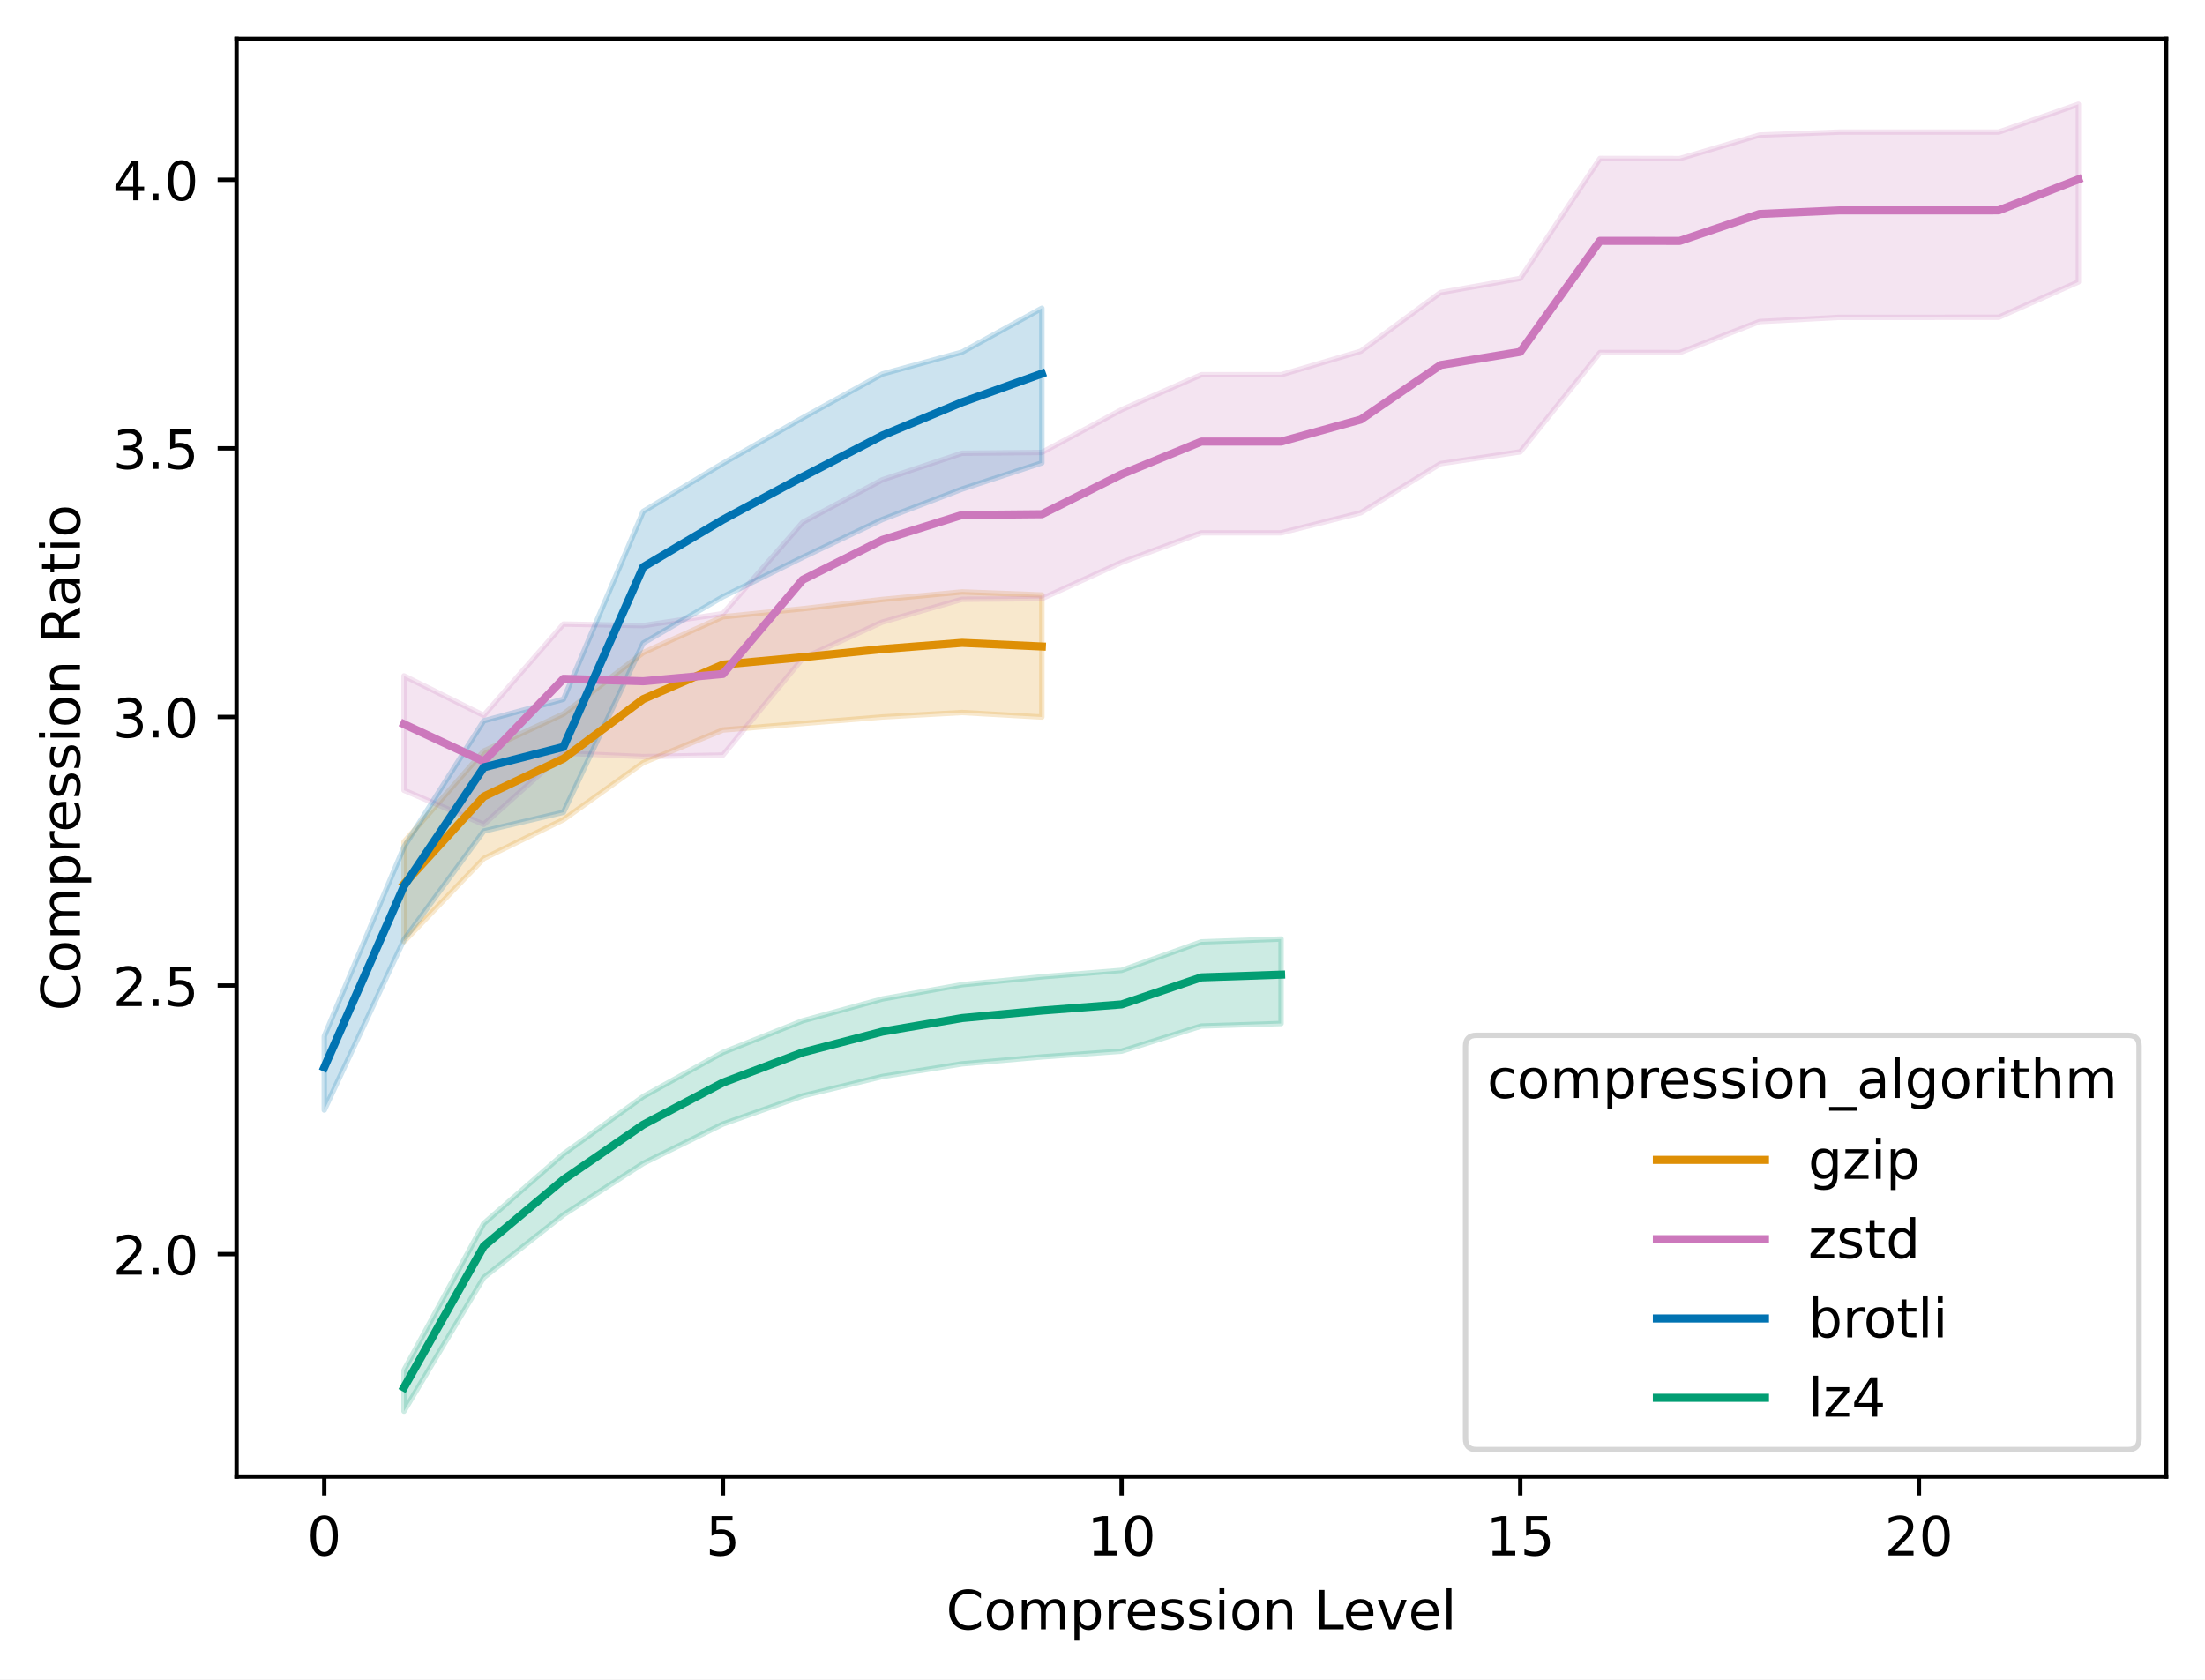
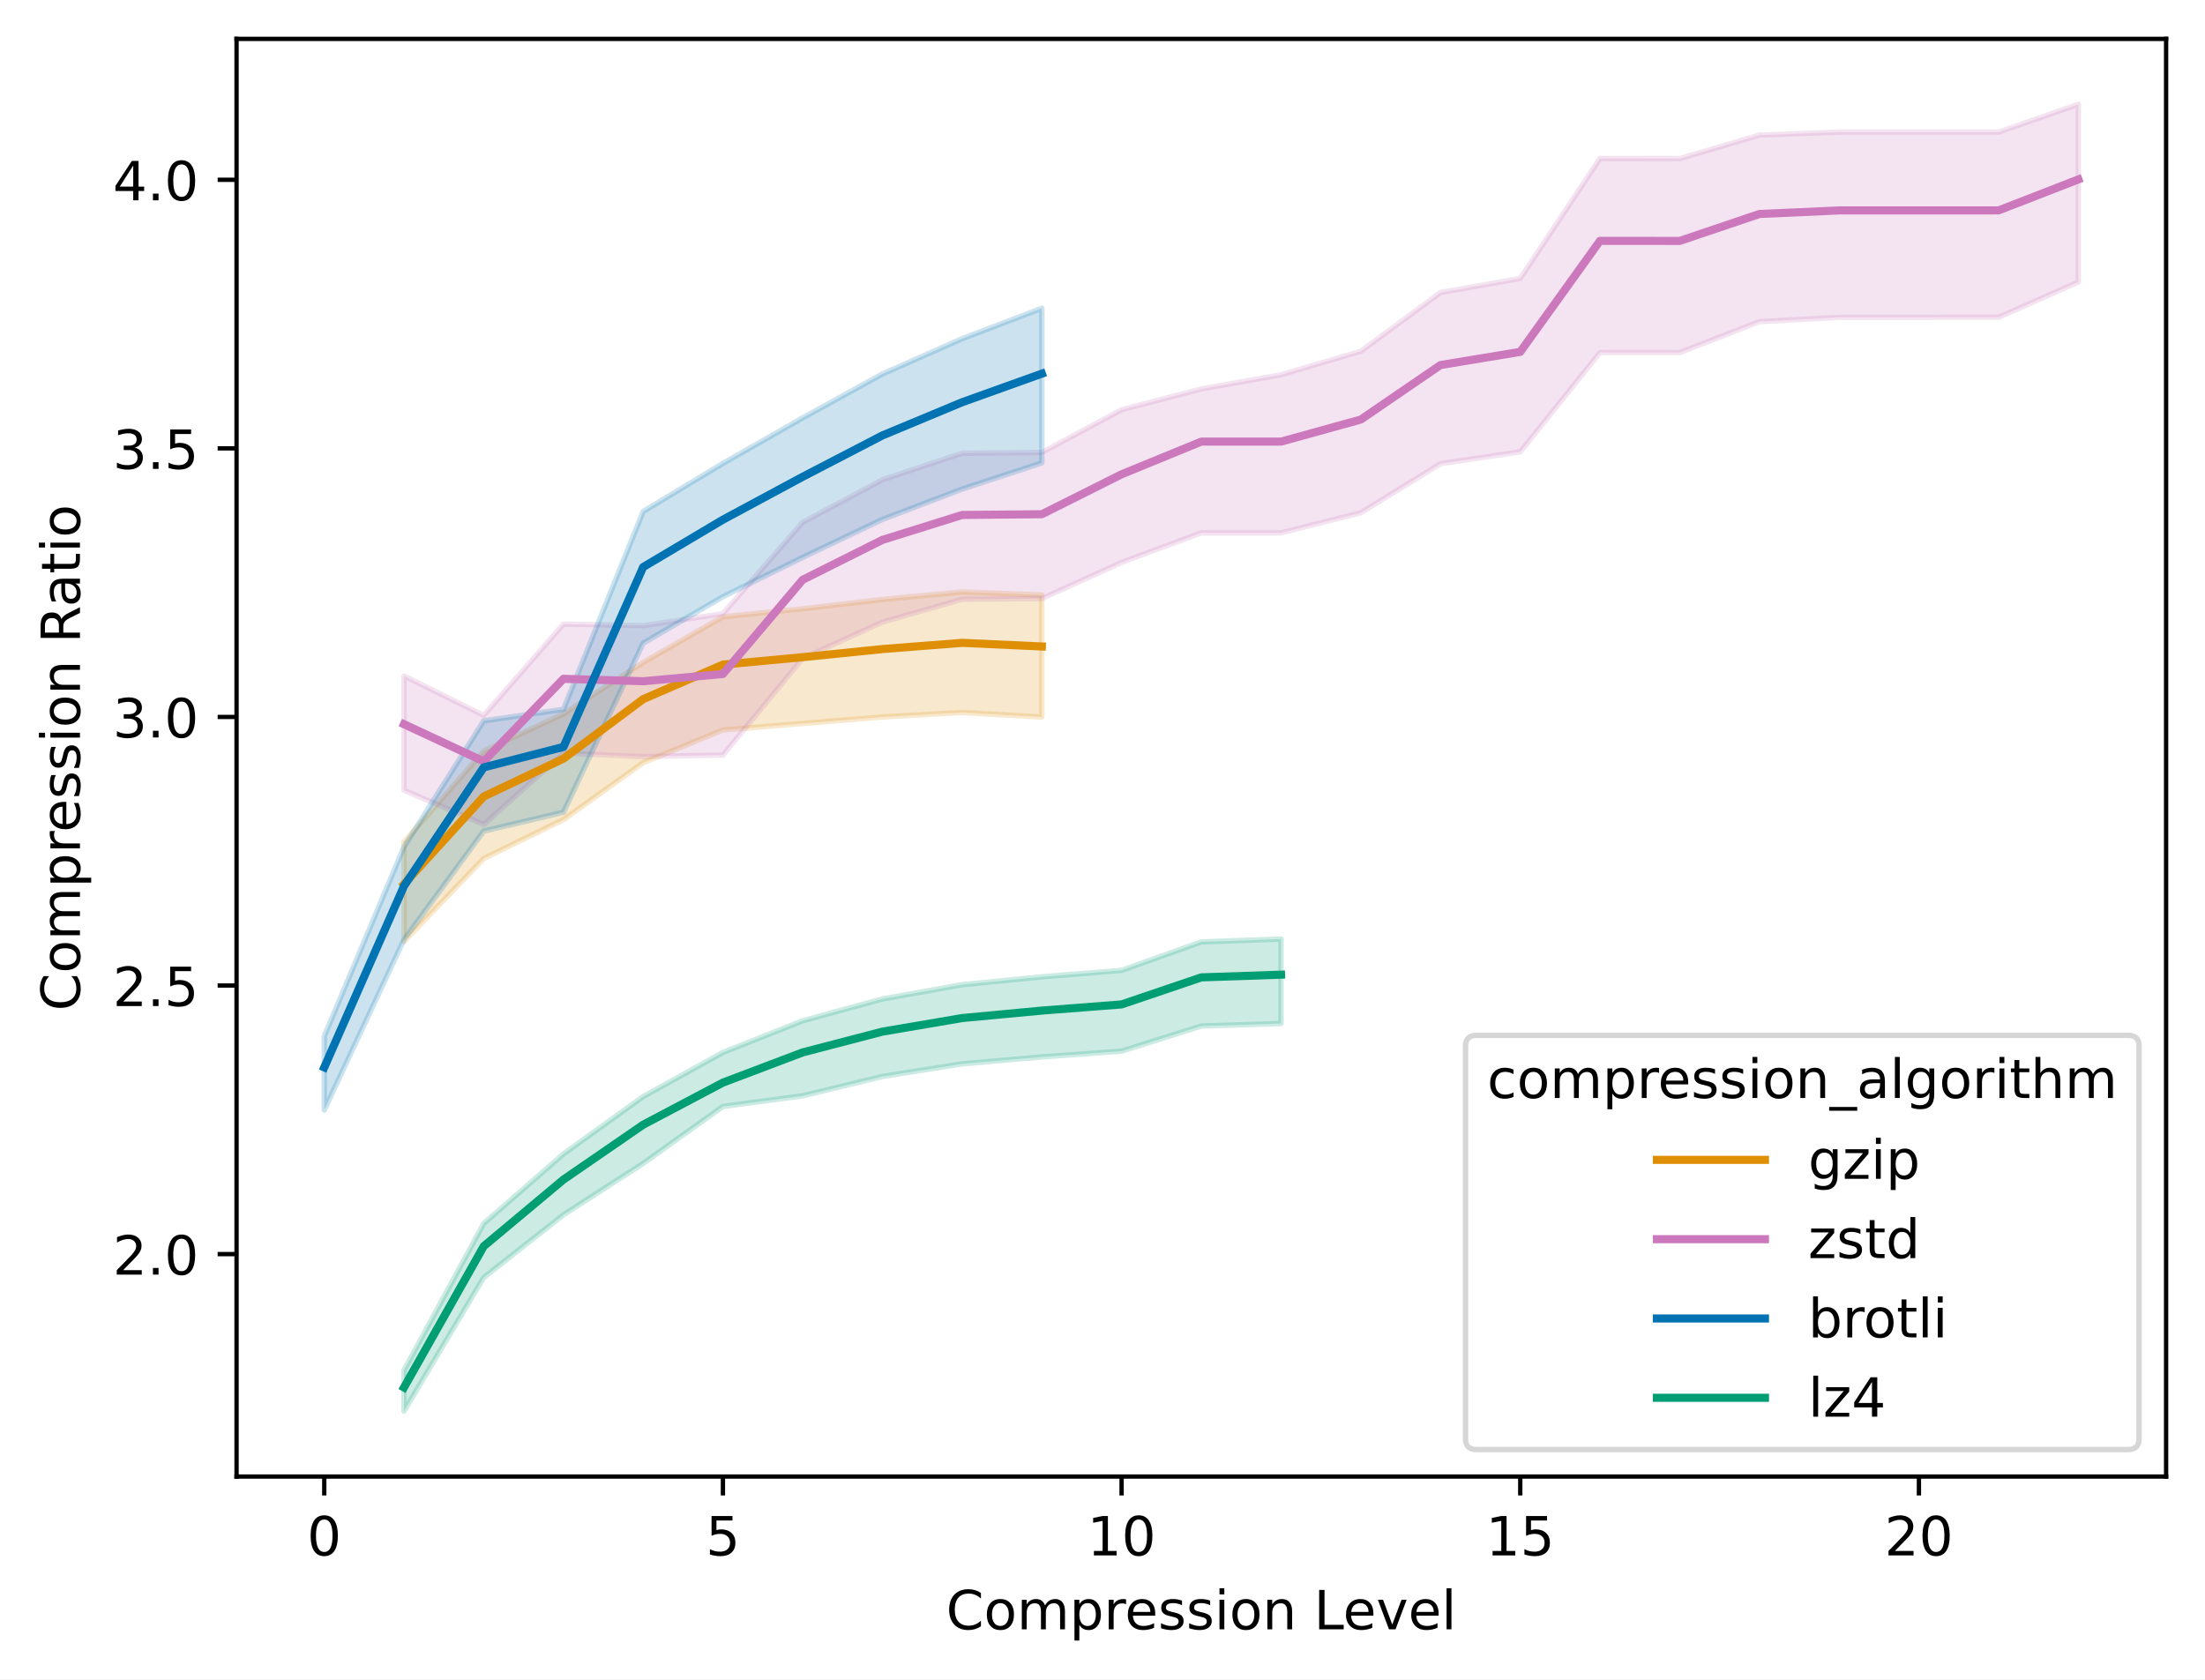
<svg xmlns="http://www.w3.org/2000/svg" xmlns:xlink="http://www.w3.org/1999/xlink" width="408.101pt" height="310.868pt" viewBox="0 0 408.101 310.868" version="1.1">
  <defs>
    <style type="text/css">*{stroke-linejoin: round; stroke-linecap: butt}</style>
  </defs>
  <g id="figure_1">
    <g id="patch_1">
      <path d="M 0 310.868 L 408.101 310.868 L 408.101 0 L 0 0 z " style="fill: #ffffff" />
    </g>
    <g id="axes_1">
      <g id="patch_2">
        <path d="M 43.781 273.312 L 400.901 273.312 L 400.901 7.2 L 43.781 7.2 z " style="fill: #ffffff" />
      </g>
      <g id="FillBetweenPolyCollection_1">
        <defs>
-           <path id="m19365a02e8" d="M 74.771 -155.018 L 74.771 -136.592 L 89.528 -151.954 L 104.285 -159.15 L 119.042 -169.694 L 133.799 -175.744 L 148.556 -176.951 L 163.313 -178.158 L 178.07 -178.978 L 192.827 -178.146 L 192.827 -200.737 L 192.827 -200.737 L 178.07 -201.303 L 163.313 -199.907 L 148.556 -198.188 L 133.799 -196.702 L 119.042 -190.066 L 104.285 -178.709 L 89.528 -171.844 L 74.771 -155.018 z " style="stroke: #de8f05; stroke-opacity: 0.2" />
+           <path id="m77400cba24" d="M 74.771 -155.018 L 74.771 -136.592 L 89.528 -151.954 L 104.285 -159.15 L 119.042 -169.694 L 133.799 -175.744 L 148.556 -176.951 L 163.313 -178.158 L 178.07 -178.978 L 192.827 -178.146 L 192.827 -200.737 L 192.827 -200.737 L 178.07 -201.303 L 163.313 -199.907 L 148.556 -198.188 L 133.799 -196.702 L 119.042 -188.249 L 104.285 -178.709 L 89.528 -171.844 L 74.771 -155.018 z " style="stroke: #de8f05; stroke-opacity: 0.2" />
        </defs>
-         <g clip-path="url(#p8cda8c425f)">
-           <use xlink:href="#m19365a02e8" x="0" y="310.868" style="fill: #de8f05; fill-opacity: 0.2; stroke: #de8f05; stroke-opacity: 0.2" />
+         <g clip-path="url(#pdaa9e78b10)">
+           <use xlink:href="#m77400cba24" x="0" y="310.868" style="fill: #de8f05; fill-opacity: 0.2; stroke: #de8f05; stroke-opacity: 0.2" />
        </g>
      </g>
      <g id="FillBetweenPolyCollection_2">
        <defs>
-           <path id="maa3a9c6d04" d="M 74.771 -185.759 L 74.771 -164.589 L 89.528 -158.272 L 104.285 -171.468 L 119.042 -170.82 L 133.799 -171.103 L 148.556 -188.999 L 163.313 -195.72 L 178.07 -199.939 L 192.827 -200.066 L 207.584 -206.767 L 222.341 -212.239 L 237.098 -212.241 L 251.855 -215.951 L 266.612 -225.045 L 281.369 -227.23 L 296.126 -245.611 L 310.883 -245.598 L 325.64 -251.342 L 340.397 -252.126 L 355.154 -252.126 L 369.911 -252.137 L 384.669 -258.678 L 384.669 -291.572 L 384.669 -291.572 L 369.911 -286.416 L 355.154 -286.414 L 340.397 -286.414 L 325.64 -285.865 L 310.883 -281.511 L 296.126 -281.535 L 281.369 -259.334 L 266.612 -256.713 L 251.855 -245.85 L 237.098 -241.5 L 222.341 -241.499 L 207.584 -235.024 L 192.827 -227.117 L 178.07 -226.971 L 163.313 -222.061 L 148.556 -214.186 L 133.799 -197.286 L 119.042 -195.067 L 104.285 -195.349 L 89.528 -178.446 L 74.771 -185.759 z " style="stroke: #cc78bc; stroke-opacity: 0.2" />
+           <path id="mcf8e2352ae" d="M 74.771 -185.759 L 74.771 -164.589 L 89.528 -158.272 L 104.285 -171.468 L 119.042 -170.82 L 133.799 -171.103 L 148.556 -188.999 L 163.313 -195.72 L 178.07 -199.939 L 192.827 -200.066 L 207.584 -206.767 L 222.341 -212.239 L 237.098 -212.241 L 251.855 -215.951 L 266.612 -225.045 L 281.369 -227.23 L 296.126 -245.611 L 310.883 -245.598 L 325.64 -251.342 L 340.397 -252.126 L 355.154 -252.126 L 369.911 -252.137 L 384.669 -258.678 L 384.669 -291.572 L 384.669 -291.572 L 369.911 -286.416 L 355.154 -286.414 L 340.397 -286.414 L 325.64 -285.865 L 310.883 -281.511 L 296.126 -281.535 L 281.369 -259.334 L 266.612 -256.713 L 251.855 -245.85 L 237.098 -241.5 L 222.341 -238.878 L 207.584 -235.024 L 192.827 -227.117 L 178.07 -226.971 L 163.313 -222.061 L 148.556 -214.186 L 133.799 -197.286 L 119.042 -195.067 L 104.285 -195.349 L 89.528 -178.446 L 74.771 -185.759 z " style="stroke: #cc78bc; stroke-opacity: 0.2" />
        </defs>
-         <g clip-path="url(#p8cda8c425f)">
-           <use xlink:href="#maa3a9c6d04" x="0" y="310.868" style="fill: #cc78bc; fill-opacity: 0.2; stroke: #cc78bc; stroke-opacity: 0.2" />
+         <g clip-path="url(#pdaa9e78b10)">
+           <use xlink:href="#mcf8e2352ae" x="0" y="310.868" style="fill: #cc78bc; fill-opacity: 0.2; stroke: #cc78bc; stroke-opacity: 0.2" />
        </g>
      </g>
      <g id="FillBetweenPolyCollection_3">
        <defs>
-           <path id="me18e059156" d="M 60.014 -119.049 L 60.014 -105.394 L 74.771 -136.935 L 89.528 -157.034 L 104.285 -160.518 L 119.042 -191.827 L 133.799 -200.411 L 148.556 -207.695 L 163.313 -214.712 L 178.07 -220.34 L 192.827 -225.186 L 192.827 -253.806 L 192.827 -253.806 L 178.07 -245.691 L 163.313 -241.643 L 148.556 -233.517 L 133.799 -225.095 L 119.042 -216.198 L 104.285 -181.44 L 89.528 -177.442 L 74.771 -154.103 L 60.014 -119.049 z " style="stroke: #0173b2; stroke-opacity: 0.2" />
+           <path id="m9b99373c0d" d="M 60.014 -119.049 L 60.014 -105.394 L 74.771 -136.935 L 89.528 -157.034 L 104.285 -160.518 L 119.042 -191.827 L 133.799 -200.411 L 148.556 -207.695 L 163.313 -214.712 L 178.07 -220.34 L 192.827 -225.186 L 192.827 -253.806 L 192.827 -253.806 L 178.07 -248.177 L 163.313 -241.643 L 148.556 -233.517 L 133.799 -225.095 L 119.042 -216.198 L 104.285 -179.582 L 89.528 -177.442 L 74.771 -154.103 L 60.014 -119.049 z " style="stroke: #0173b2; stroke-opacity: 0.2" />
        </defs>
-         <g clip-path="url(#p8cda8c425f)">
-           <use xlink:href="#me18e059156" x="0" y="310.868" style="fill: #0173b2; fill-opacity: 0.2; stroke: #0173b2; stroke-opacity: 0.2" />
+         <g clip-path="url(#pdaa9e78b10)">
+           <use xlink:href="#m9b99373c0d" x="0" y="310.868" style="fill: #0173b2; fill-opacity: 0.2; stroke: #0173b2; stroke-opacity: 0.2" />
        </g>
      </g>
      <g id="FillBetweenPolyCollection_4">
        <defs>
-           <path id="m9681a06514" d="M 74.771 -57.226 L 74.771 -49.652 L 89.528 -74.391 L 104.285 -85.999 L 119.042 -95.521 L 133.799 -102.807 L 148.556 -108.024 L 163.313 -111.607 L 178.07 -113.947 L 192.827 -115.23 L 207.584 -116.295 L 222.341 -120.947 L 237.098 -121.412 L 237.098 -137.048 L 237.098 -137.048 L 222.341 -136.52 L 207.584 -131.252 L 192.827 -130.055 L 178.07 -128.599 L 163.313 -125.957 L 148.556 -121.919 L 133.799 -116.055 L 119.042 -107.892 L 104.285 -97.271 L 89.528 -84.396 L 74.771 -57.226 z " style="stroke: #029e73; stroke-opacity: 0.2" />
+           <path id="mab5e830263" d="M 74.771 -57.226 L 74.771 -49.652 L 89.528 -74.391 L 104.285 -85.999 L 119.042 -95.521 L 133.799 -106.057 L 148.556 -108.024 L 163.313 -111.607 L 178.07 -113.947 L 192.827 -115.23 L 207.584 -116.295 L 222.341 -120.947 L 237.098 -121.412 L 237.098 -137.048 L 237.098 -137.048 L 222.341 -136.52 L 207.584 -131.252 L 192.827 -130.055 L 178.07 -128.599 L 163.313 -125.957 L 148.556 -121.919 L 133.799 -116.055 L 119.042 -107.892 L 104.285 -97.271 L 89.528 -84.396 L 74.771 -57.226 z " style="stroke: #029e73; stroke-opacity: 0.2" />
        </defs>
-         <g clip-path="url(#p8cda8c425f)">
-           <use xlink:href="#m9681a06514" x="0" y="310.868" style="fill: #029e73; fill-opacity: 0.2; stroke: #029e73; stroke-opacity: 0.2" />
+         <g clip-path="url(#pdaa9e78b10)">
+           <use xlink:href="#mab5e830263" x="0" y="310.868" style="fill: #029e73; fill-opacity: 0.2; stroke: #029e73; stroke-opacity: 0.2" />
        </g>
      </g>
      <g id="matplotlib.axis_1">
        <g id="xtick_1">
          <g id="line2d_1">
            <defs>
-               <path id="me02ebfde0a" d="M 0 0 L 0 3.5 " style="stroke: #000000; stroke-width: 0.8" />
-             </defs>
-             <g>
-               <use xlink:href="#me02ebfde0a" x="60.014" y="273.312" style="stroke: #000000; stroke-width: 0.8" />
+               <path id="m2fe7452d01" d="M 0 0 L 0 3.5 " style="stroke: #000000; stroke-width: 0.8" />
+             </defs>
+             <g>
+               <use xlink:href="#m2fe7452d01" x="60.014" y="273.312" style="stroke: #000000; stroke-width: 0.8" />
            </g>
          </g>
          <g id="text_1">
            <g transform="translate(56.83273 287.9104) scale(0.1 -0.1)">
              <defs>
                <path id="DejaVuSans-30" d="M 2034 4250 Q 1547 4250 1301 3770 Q 1056 3291 1056 2328 Q 1056 1369 1301 889 Q 1547 409 2034 409 Q 2525 409 2770 889 Q 3016 1369 3016 2328 Q 3016 3291 2770 3770 Q 2525 4250 2034 4250 z M 2034 4750 Q 2819 4750 3233 4129 Q 3647 3509 3647 2328 Q 3647 1150 3233 529 Q 2819 -91 2034 -91 Q 1250 -91 836 529 Q 422 1150 422 2328 Q 422 3509 836 4129 Q 1250 4750 2034 4750 z " transform="scale(0.015625)" />
              </defs>
              <use xlink:href="#DejaVuSans-30" />
            </g>
          </g>
        </g>
        <g id="xtick_2">
          <g id="line2d_2">
            <g>
-               <use xlink:href="#me02ebfde0a" x="133.799" y="273.312" style="stroke: #000000; stroke-width: 0.8" />
+               <use xlink:href="#m2fe7452d01" x="133.799" y="273.312" style="stroke: #000000; stroke-width: 0.8" />
            </g>
          </g>
          <g id="text_2">
            <g transform="translate(130.6179 287.9104) scale(0.1 -0.1)">
              <defs>
                <path id="DejaVuSans-35" d="M 691 4666 L 3169 4666 L 3169 4134 L 1269 4134 L 1269 2991 Q 1406 3038 1543 3061 Q 1681 3084 1819 3084 Q 2600 3084 3056 2656 Q 3513 2228 3513 1497 Q 3513 744 3044 326 Q 2575 -91 1722 -91 Q 1428 -91 1123 -41 Q 819 9 494 109 L 494 744 Q 775 591 1075 516 Q 1375 441 1709 441 Q 2250 441 2565 725 Q 2881 1009 2881 1497 Q 2881 1984 2565 2268 Q 2250 2553 1709 2553 Q 1456 2553 1204 2497 Q 953 2441 691 2322 L 691 4666 z " transform="scale(0.015625)" />
              </defs>
              <use xlink:href="#DejaVuSans-35" />
            </g>
          </g>
        </g>
        <g id="xtick_3">
          <g id="line2d_3">
            <g>
-               <use xlink:href="#me02ebfde0a" x="207.584" y="273.312" style="stroke: #000000; stroke-width: 0.8" />
+               <use xlink:href="#m2fe7452d01" x="207.584" y="273.312" style="stroke: #000000; stroke-width: 0.8" />
            </g>
          </g>
          <g id="text_3">
            <g transform="translate(201.2217 287.9104) scale(0.1 -0.1)">
              <defs>
                <path id="DejaVuSans-31" d="M 794 531 L 1825 531 L 1825 4091 L 703 3866 L 703 4441 L 1819 4666 L 2450 4666 L 2450 531 L 3481 531 L 3481 0 L 794 0 L 794 531 z " transform="scale(0.015625)" />
              </defs>
              <use xlink:href="#DejaVuSans-31" />
              <use xlink:href="#DejaVuSans-30" transform="translate(63.62305 0)" />
            </g>
          </g>
        </g>
        <g id="xtick_4">
          <g id="line2d_4">
            <g>
-               <use xlink:href="#me02ebfde0a" x="281.369" y="273.312" style="stroke: #000000; stroke-width: 0.8" />
+               <use xlink:href="#m2fe7452d01" x="281.369" y="273.312" style="stroke: #000000; stroke-width: 0.8" />
            </g>
          </g>
          <g id="text_4">
            <g transform="translate(275.0068 287.9104) scale(0.1 -0.1)">
              <use xlink:href="#DejaVuSans-31" />
              <use xlink:href="#DejaVuSans-35" transform="translate(63.62305 0)" />
            </g>
          </g>
        </g>
        <g id="xtick_5">
          <g id="line2d_5">
            <g>
-               <use xlink:href="#me02ebfde0a" x="355.154" y="273.312" style="stroke: #000000; stroke-width: 0.8" />
+               <use xlink:href="#m2fe7452d01" x="355.154" y="273.312" style="stroke: #000000; stroke-width: 0.8" />
            </g>
          </g>
          <g id="text_5">
            <g transform="translate(348.792 287.9104) scale(0.1 -0.1)">
              <defs>
                <path id="DejaVuSans-32" d="M 1228 531 L 3431 531 L 3431 0 L 469 0 L 469 531 Q 828 903 1448 1529 Q 2069 2156 2228 2338 Q 2531 2678 2651 2914 Q 2772 3150 2772 3378 Q 2772 3750 2511 3984 Q 2250 4219 1831 4219 Q 1534 4219 1204 4116 Q 875 4013 500 3803 L 500 4441 Q 881 4594 1212 4672 Q 1544 4750 1819 4750 Q 2544 4750 2975 4387 Q 3406 4025 3406 3419 Q 3406 3131 3298 2873 Q 3191 2616 2906 2266 Q 2828 2175 2409 1742 Q 1991 1309 1228 531 z " transform="scale(0.015625)" />
              </defs>
              <use xlink:href="#DejaVuSans-32" />
              <use xlink:href="#DejaVuSans-30" transform="translate(63.62305 0)" />
            </g>
          </g>
        </g>
        <g id="text_6">
          <g transform="translate(175.1108 301.5886) scale(0.1 -0.1)">
            <defs>
              <path id="DejaVuSans-43" d="M 4122 4306 L 4122 3641 Q 3803 3938 3442 4084 Q 3081 4231 2675 4231 Q 1875 4231 1450 3742 Q 1025 3253 1025 2328 Q 1025 1406 1450 917 Q 1875 428 2675 428 Q 3081 428 3442 575 Q 3803 722 4122 1019 L 4122 359 Q 3791 134 3420 21 Q 3050 -91 2638 -91 Q 1578 -91 968 557 Q 359 1206 359 2328 Q 359 3453 968 4101 Q 1578 4750 2638 4750 Q 3056 4750 3426 4639 Q 3797 4528 4122 4306 z " transform="scale(0.015625)" />
              <path id="DejaVuSans-6f" d="M 1959 3097 Q 1497 3097 1228 2736 Q 959 2375 959 1747 Q 959 1119 1226 758 Q 1494 397 1959 397 Q 2419 397 2687 759 Q 2956 1122 2956 1747 Q 2956 2369 2687 2733 Q 2419 3097 1959 3097 z M 1959 3584 Q 2709 3584 3137 3096 Q 3566 2609 3566 1747 Q 3566 888 3137 398 Q 2709 -91 1959 -91 Q 1206 -91 779 398 Q 353 888 353 1747 Q 353 2609 779 3096 Q 1206 3584 1959 3584 z " transform="scale(0.015625)" />
              <path id="DejaVuSans-6d" d="M 3328 2828 Q 3544 3216 3844 3400 Q 4144 3584 4550 3584 Q 5097 3584 5394 3201 Q 5691 2819 5691 2113 L 5691 0 L 5113 0 L 5113 2094 Q 5113 2597 4934 2840 Q 4756 3084 4391 3084 Q 3944 3084 3684 2787 Q 3425 2491 3425 1978 L 3425 0 L 2847 0 L 2847 2094 Q 2847 2600 2669 2842 Q 2491 3084 2119 3084 Q 1678 3084 1418 2786 Q 1159 2488 1159 1978 L 1159 0 L 581 0 L 581 3500 L 1159 3500 L 1159 2956 Q 1356 3278 1631 3431 Q 1906 3584 2284 3584 Q 2666 3584 2933 3390 Q 3200 3197 3328 2828 z " transform="scale(0.015625)" />
              <path id="DejaVuSans-70" d="M 1159 525 L 1159 -1331 L 581 -1331 L 581 3500 L 1159 3500 L 1159 2969 Q 1341 3281 1617 3432 Q 1894 3584 2278 3584 Q 2916 3584 3314 3078 Q 3713 2572 3713 1747 Q 3713 922 3314 415 Q 2916 -91 2278 -91 Q 1894 -91 1617 61 Q 1341 213 1159 525 z M 3116 1747 Q 3116 2381 2855 2742 Q 2594 3103 2138 3103 Q 1681 3103 1420 2742 Q 1159 2381 1159 1747 Q 1159 1113 1420 752 Q 1681 391 2138 391 Q 2594 391 2855 752 Q 3116 1113 3116 1747 z " transform="scale(0.015625)" />
              <path id="DejaVuSans-72" d="M 2631 2963 Q 2534 3019 2420 3045 Q 2306 3072 2169 3072 Q 1681 3072 1420 2755 Q 1159 2438 1159 1844 L 1159 0 L 581 0 L 581 3500 L 1159 3500 L 1159 2956 Q 1341 3275 1631 3429 Q 1922 3584 2338 3584 Q 2397 3584 2469 3576 Q 2541 3569 2628 3553 L 2631 2963 z " transform="scale(0.015625)" />
              <path id="DejaVuSans-65" d="M 3597 1894 L 3597 1613 L 953 1613 Q 991 1019 1311 708 Q 1631 397 2203 397 Q 2534 397 2845 478 Q 3156 559 3463 722 L 3463 178 Q 3153 47 2828 -22 Q 2503 -91 2169 -91 Q 1331 -91 842 396 Q 353 884 353 1716 Q 353 2575 817 3079 Q 1281 3584 2069 3584 Q 2775 3584 3186 3129 Q 3597 2675 3597 1894 z M 3022 2063 Q 3016 2534 2758 2815 Q 2500 3097 2075 3097 Q 1594 3097 1305 2825 Q 1016 2553 972 2059 L 3022 2063 z " transform="scale(0.015625)" />
              <path id="DejaVuSans-73" d="M 2834 3397 L 2834 2853 Q 2591 2978 2328 3040 Q 2066 3103 1784 3103 Q 1356 3103 1142 2972 Q 928 2841 928 2578 Q 928 2378 1081 2264 Q 1234 2150 1697 2047 L 1894 2003 Q 2506 1872 2764 1633 Q 3022 1394 3022 966 Q 3022 478 2636 193 Q 2250 -91 1575 -91 Q 1294 -91 989 -36 Q 684 19 347 128 L 347 722 Q 666 556 975 473 Q 1284 391 1588 391 Q 1994 391 2212 530 Q 2431 669 2431 922 Q 2431 1156 2273 1281 Q 2116 1406 1581 1522 L 1381 1569 Q 847 1681 609 1914 Q 372 2147 372 2553 Q 372 3047 722 3315 Q 1072 3584 1716 3584 Q 2034 3584 2315 3537 Q 2597 3491 2834 3397 z " transform="scale(0.015625)" />
              <path id="DejaVuSans-69" d="M 603 3500 L 1178 3500 L 1178 0 L 603 0 L 603 3500 z M 603 4863 L 1178 4863 L 1178 4134 L 603 4134 L 603 4863 z " transform="scale(0.015625)" />
              <path id="DejaVuSans-6e" d="M 3513 2113 L 3513 0 L 2938 0 L 2938 2094 Q 2938 2591 2744 2837 Q 2550 3084 2163 3084 Q 1697 3084 1428 2787 Q 1159 2491 1159 1978 L 1159 0 L 581 0 L 581 3500 L 1159 3500 L 1159 2956 Q 1366 3272 1645 3428 Q 1925 3584 2291 3584 Q 2894 3584 3203 3211 Q 3513 2838 3513 2113 z " transform="scale(0.015625)" />
              <path id="DejaVuSans-20" transform="scale(0.015625)" />
              <path id="DejaVuSans-4c" d="M 628 4666 L 1259 4666 L 1259 531 L 3531 531 L 3531 0 L 628 0 L 628 4666 z " transform="scale(0.015625)" />
              <path id="DejaVuSans-76" d="M 191 3500 L 800 3500 L 1894 563 L 2988 3500 L 3597 3500 L 2284 0 L 1503 0 L 191 3500 z " transform="scale(0.015625)" />
              <path id="DejaVuSans-6c" d="M 603 4863 L 1178 4863 L 1178 0 L 603 0 L 603 4863 z " transform="scale(0.015625)" />
            </defs>
            <use xlink:href="#DejaVuSans-43" />
            <use xlink:href="#DejaVuSans-6f" transform="translate(69.82422 0)" />
            <use xlink:href="#DejaVuSans-6d" transform="translate(131.0059 0)" />
            <use xlink:href="#DejaVuSans-70" transform="translate(228.418 0)" />
            <use xlink:href="#DejaVuSans-72" transform="translate(291.8945 0)" />
            <use xlink:href="#DejaVuSans-65" transform="translate(330.7578 0)" />
            <use xlink:href="#DejaVuSans-73" transform="translate(392.2812 0)" />
            <use xlink:href="#DejaVuSans-73" transform="translate(444.3809 0)" />
            <use xlink:href="#DejaVuSans-69" transform="translate(496.4805 0)" />
            <use xlink:href="#DejaVuSans-6f" transform="translate(524.2637 0)" />
            <use xlink:href="#DejaVuSans-6e" transform="translate(585.4453 0)" />
            <use xlink:href="#DejaVuSans-20" transform="translate(648.8242 0)" />
            <use xlink:href="#DejaVuSans-4c" transform="translate(680.6113 0)" />
            <use xlink:href="#DejaVuSans-65" transform="translate(734.5742 0)" />
            <use xlink:href="#DejaVuSans-76" transform="translate(796.0977 0)" />
            <use xlink:href="#DejaVuSans-65" transform="translate(855.2773 0)" />
            <use xlink:href="#DejaVuSans-6c" transform="translate(916.8008 0)" />
          </g>
        </g>
      </g>
      <g id="matplotlib.axis_2">
        <g id="ytick_1">
          <g id="line2d_6">
            <defs>
-               <path id="md0a89a9f8e" d="M 0 0 L -3.5 0 " style="stroke: #000000; stroke-width: 0.8" />
-             </defs>
-             <g>
-               <use xlink:href="#md0a89a9f8e" x="43.781" y="232.136" style="stroke: #000000; stroke-width: 0.8" />
+               <path id="m7bf455d568" d="M 0 0 L -3.5 0 " style="stroke: #000000; stroke-width: 0.8" />
+             </defs>
+             <g>
+               <use xlink:href="#m7bf455d568" x="43.781" y="232.136" style="stroke: #000000; stroke-width: 0.8" />
            </g>
          </g>
          <g id="text_7">
            <g transform="translate(20.87813 235.9355) scale(0.1 -0.1)">
              <defs>
                <path id="DejaVuSans-2e" d="M 684 794 L 1344 794 L 1344 0 L 684 0 L 684 794 z " transform="scale(0.015625)" />
              </defs>
              <use xlink:href="#DejaVuSans-32" />
              <use xlink:href="#DejaVuSans-2e" transform="translate(63.62305 0)" />
              <use xlink:href="#DejaVuSans-30" transform="translate(95.41016 0)" />
            </g>
          </g>
        </g>
        <g id="ytick_2">
          <g id="line2d_7">
            <g>
-               <use xlink:href="#md0a89a9f8e" x="43.781" y="182.422" style="stroke: #000000; stroke-width: 0.8" />
+               <use xlink:href="#m7bf455d568" x="43.781" y="182.422" style="stroke: #000000; stroke-width: 0.8" />
            </g>
          </g>
          <g id="text_8">
            <g transform="translate(20.87813 186.2212) scale(0.1 -0.1)">
              <use xlink:href="#DejaVuSans-32" />
              <use xlink:href="#DejaVuSans-2e" transform="translate(63.62305 0)" />
              <use xlink:href="#DejaVuSans-35" transform="translate(95.41016 0)" />
            </g>
          </g>
        </g>
        <g id="ytick_3">
          <g id="line2d_8">
            <g>
-               <use xlink:href="#md0a89a9f8e" x="43.781" y="132.708" style="stroke: #000000; stroke-width: 0.8" />
+               <use xlink:href="#m7bf455d568" x="43.781" y="132.708" style="stroke: #000000; stroke-width: 0.8" />
            </g>
          </g>
          <g id="text_9">
            <g transform="translate(20.87813 136.5069) scale(0.1 -0.1)">
              <defs>
                <path id="DejaVuSans-33" d="M 2597 2516 Q 3050 2419 3304 2112 Q 3559 1806 3559 1356 Q 3559 666 3084 287 Q 2609 -91 1734 -91 Q 1441 -91 1130 -33 Q 819 25 488 141 L 488 750 Q 750 597 1062 519 Q 1375 441 1716 441 Q 2309 441 2620 675 Q 2931 909 2931 1356 Q 2931 1769 2642 2001 Q 2353 2234 1838 2234 L 1294 2234 L 1294 2753 L 1863 2753 Q 2328 2753 2575 2939 Q 2822 3125 2822 3475 Q 2822 3834 2567 4026 Q 2313 4219 1838 4219 Q 1578 4219 1281 4162 Q 984 4106 628 3988 L 628 4550 Q 988 4650 1302 4700 Q 1616 4750 1894 4750 Q 2613 4750 3031 4423 Q 3450 4097 3450 3541 Q 3450 3153 3228 2886 Q 3006 2619 2597 2516 z " transform="scale(0.015625)" />
              </defs>
              <use xlink:href="#DejaVuSans-33" />
              <use xlink:href="#DejaVuSans-2e" transform="translate(63.62305 0)" />
              <use xlink:href="#DejaVuSans-30" transform="translate(95.41016 0)" />
            </g>
          </g>
        </g>
        <g id="ytick_4">
          <g id="line2d_9">
            <g>
-               <use xlink:href="#md0a89a9f8e" x="43.781" y="82.993" style="stroke: #000000; stroke-width: 0.8" />
+               <use xlink:href="#m7bf455d568" x="43.781" y="82.993" style="stroke: #000000; stroke-width: 0.8" />
            </g>
          </g>
          <g id="text_10">
            <g transform="translate(20.87813 86.79256) scale(0.1 -0.1)">
              <use xlink:href="#DejaVuSans-33" />
              <use xlink:href="#DejaVuSans-2e" transform="translate(63.62305 0)" />
              <use xlink:href="#DejaVuSans-35" transform="translate(95.41016 0)" />
            </g>
          </g>
        </g>
        <g id="ytick_5">
          <g id="line2d_10">
            <g>
-               <use xlink:href="#md0a89a9f8e" x="43.781" y="33.279" style="stroke: #000000; stroke-width: 0.8" />
+               <use xlink:href="#m7bf455d568" x="43.781" y="33.279" style="stroke: #000000; stroke-width: 0.8" />
            </g>
          </g>
          <g id="text_11">
            <g transform="translate(20.87813 37.07826) scale(0.1 -0.1)">
              <defs>
                <path id="DejaVuSans-34" d="M 2419 4116 L 825 1625 L 2419 1625 L 2419 4116 z M 2253 4666 L 3047 4666 L 3047 1625 L 3713 1625 L 3713 1100 L 3047 1100 L 3047 0 L 2419 0 L 2419 1100 L 313 1100 L 313 1709 L 2253 4666 z " transform="scale(0.015625)" />
              </defs>
              <use xlink:href="#DejaVuSans-34" />
              <use xlink:href="#DejaVuSans-2e" transform="translate(63.62305 0)" />
              <use xlink:href="#DejaVuSans-30" transform="translate(95.41016 0)" />
            </g>
          </g>
        </g>
        <g id="text_12">
          <g transform="translate(14.79844 187.1208) rotate(-90) scale(0.1 -0.1)">
            <defs>
              <path id="DejaVuSans-52" d="M 2841 2188 Q 3044 2119 3236 1894 Q 3428 1669 3622 1275 L 4263 0 L 3584 0 L 2988 1197 Q 2756 1666 2539 1819 Q 2322 1972 1947 1972 L 1259 1972 L 1259 0 L 628 0 L 628 4666 L 2053 4666 Q 2853 4666 3247 4331 Q 3641 3997 3641 3322 Q 3641 2881 3436 2590 Q 3231 2300 2841 2188 z M 1259 4147 L 1259 2491 L 2053 2491 Q 2509 2491 2742 2702 Q 2975 2913 2975 3322 Q 2975 3731 2742 3939 Q 2509 4147 2053 4147 L 1259 4147 z " transform="scale(0.015625)" />
              <path id="DejaVuSans-61" d="M 2194 1759 Q 1497 1759 1228 1600 Q 959 1441 959 1056 Q 959 750 1161 570 Q 1363 391 1709 391 Q 2188 391 2477 730 Q 2766 1069 2766 1631 L 2766 1759 L 2194 1759 z M 3341 1997 L 3341 0 L 2766 0 L 2766 531 Q 2569 213 2275 61 Q 1981 -91 1556 -91 Q 1019 -91 701 211 Q 384 513 384 1019 Q 384 1609 779 1909 Q 1175 2209 1959 2209 L 2766 2209 L 2766 2266 Q 2766 2663 2505 2880 Q 2244 3097 1772 3097 Q 1472 3097 1187 3025 Q 903 2953 641 2809 L 641 3341 Q 956 3463 1253 3523 Q 1550 3584 1831 3584 Q 2591 3584 2966 3190 Q 3341 2797 3341 1997 z " transform="scale(0.015625)" />
              <path id="DejaVuSans-74" d="M 1172 4494 L 1172 3500 L 2356 3500 L 2356 3053 L 1172 3053 L 1172 1153 Q 1172 725 1289 603 Q 1406 481 1766 481 L 2356 481 L 2356 0 L 1766 0 Q 1100 0 847 248 Q 594 497 594 1153 L 594 3053 L 172 3053 L 172 3500 L 594 3500 L 594 4494 L 1172 4494 z " transform="scale(0.015625)" />
            </defs>
            <use xlink:href="#DejaVuSans-43" />
            <use xlink:href="#DejaVuSans-6f" transform="translate(69.82422 0)" />
            <use xlink:href="#DejaVuSans-6d" transform="translate(131.0059 0)" />
            <use xlink:href="#DejaVuSans-70" transform="translate(228.418 0)" />
            <use xlink:href="#DejaVuSans-72" transform="translate(291.8945 0)" />
            <use xlink:href="#DejaVuSans-65" transform="translate(330.7578 0)" />
            <use xlink:href="#DejaVuSans-73" transform="translate(392.2812 0)" />
            <use xlink:href="#DejaVuSans-73" transform="translate(444.3809 0)" />
            <use xlink:href="#DejaVuSans-69" transform="translate(496.4805 0)" />
            <use xlink:href="#DejaVuSans-6f" transform="translate(524.2637 0)" />
            <use xlink:href="#DejaVuSans-6e" transform="translate(585.4453 0)" />
            <use xlink:href="#DejaVuSans-20" transform="translate(648.8242 0)" />
            <use xlink:href="#DejaVuSans-52" transform="translate(680.6113 0)" />
            <use xlink:href="#DejaVuSans-61" transform="translate(747.8438 0)" />
            <use xlink:href="#DejaVuSans-74" transform="translate(809.123 0)" />
            <use xlink:href="#DejaVuSans-69" transform="translate(848.332 0)" />
            <use xlink:href="#DejaVuSans-6f" transform="translate(876.1152 0)" />
          </g>
        </g>
      </g>
      <g id="line2d_11">
-         <path d="M 74.771 163.65 L 89.528 147.442 L 104.285 140.425 L 119.042 129.41 L 133.799 123.019 L 148.556 121.648 L 163.313 120.144 L 178.07 118.991 L 192.827 119.669 " clip-path="url(#p8cda8c425f)" style="fill: none; stroke: #de8f05; stroke-width: 1.5; stroke-linecap: square" />
+         <path d="M 74.771 163.65 L 89.528 147.442 L 104.285 140.425 L 119.042 129.41 L 133.799 123.019 L 148.556 121.648 L 163.313 120.144 L 178.07 118.991 L 192.827 119.669 " clip-path="url(#pdaa9e78b10)" style="fill: none; stroke: #de8f05; stroke-width: 1.5; stroke-linecap: square" />
      </g>
      <g id="line2d_12">
-         <path d="M 74.771 134.052 L 89.528 140.931 L 104.285 125.651 L 119.042 126.101 L 133.799 124.758 L 148.556 107.323 L 163.313 99.939 L 178.07 95.323 L 192.827 95.185 L 207.584 87.792 L 222.341 81.744 L 237.098 81.743 L 251.855 77.662 L 266.612 67.568 L 281.369 65.132 L 296.126 44.581 L 310.883 44.595 L 325.64 39.609 L 340.397 38.951 L 355.154 38.951 L 369.911 38.944 L 384.669 33.208 " clip-path="url(#p8cda8c425f)" style="fill: none; stroke: #cc78bc; stroke-width: 1.5; stroke-linecap: square" />
+         <path d="M 74.771 134.052 L 89.528 140.931 L 104.285 125.651 L 119.042 126.101 L 133.799 124.758 L 148.556 107.323 L 163.313 99.939 L 178.07 95.323 L 192.827 95.185 L 207.584 87.792 L 222.341 81.744 L 237.098 81.743 L 251.855 77.662 L 266.612 67.568 L 281.369 65.132 L 296.126 44.581 L 310.883 44.595 L 325.64 39.609 L 340.397 38.951 L 355.154 38.951 L 369.911 38.944 L 384.669 33.208 " clip-path="url(#pdaa9e78b10)" style="fill: none; stroke: #cc78bc; stroke-width: 1.5; stroke-linecap: square" />
      </g>
      <g id="line2d_13">
-         <path d="M 60.014 197.575 L 74.771 164.004 L 89.528 142.042 L 104.285 138.26 L 119.042 104.957 L 133.799 96.195 L 148.556 88.257 L 163.313 80.604 L 178.07 74.456 L 192.827 69.161 " clip-path="url(#p8cda8c425f)" style="fill: none; stroke: #0173b2; stroke-width: 1.5; stroke-linecap: square" />
+         <path d="M 60.014 197.575 L 74.771 164.004 L 89.528 142.042 L 104.285 138.26 L 119.042 104.957 L 133.799 96.195 L 148.556 88.257 L 163.313 80.604 L 178.07 74.456 L 192.827 69.161 " clip-path="url(#pdaa9e78b10)" style="fill: none; stroke: #0173b2; stroke-width: 1.5; stroke-linecap: square" />
      </g>
      <g id="line2d_14">
-         <path d="M 74.771 256.826 L 89.528 230.683 L 104.285 218.343 L 119.042 208.187 L 133.799 200.395 L 148.556 194.805 L 163.313 190.959 L 178.07 188.446 L 192.827 187.063 L 207.584 185.922 L 222.341 180.915 L 237.098 180.414 " clip-path="url(#p8cda8c425f)" style="fill: none; stroke: #029e73; stroke-width: 1.5; stroke-linecap: square" />
+         <path d="M 74.771 256.826 L 89.528 230.683 L 104.285 218.343 L 119.042 208.187 L 133.799 200.395 L 148.556 194.805 L 163.313 190.959 L 178.07 188.446 L 192.827 187.063 L 207.584 185.922 L 222.341 180.915 L 237.098 180.414 " clip-path="url(#pdaa9e78b10)" style="fill: none; stroke: #029e73; stroke-width: 1.5; stroke-linecap: square" />
      </g>
      <g id="line2d_15" />
      <g id="line2d_16" />
      <g id="line2d_17" />
      <g id="line2d_18" />
      <g id="patch_3">
        <path d="M 43.781 273.312 L 43.781 7.2 " style="fill: none; stroke: #000000; stroke-width: 0.8; stroke-linejoin: miter; stroke-linecap: square" />
      </g>
      <g id="patch_4">
        <path d="M 400.901 273.312 L 400.901 7.2 " style="fill: none; stroke: #000000; stroke-width: 0.8; stroke-linejoin: miter; stroke-linecap: square" />
      </g>
      <g id="patch_5">
        <path d="M 43.781 273.312 L 400.901 273.312 " style="fill: none; stroke: #000000; stroke-width: 0.8; stroke-linejoin: miter; stroke-linecap: square" />
      </g>
      <g id="patch_6">
        <path d="M 43.781 7.2 L 400.901 7.2 " style="fill: none; stroke: #000000; stroke-width: 0.8; stroke-linejoin: miter; stroke-linecap: square" />
      </g>
      <g id="legend_1">
        <g id="patch_7">
          <path d="M 273.242 268.312 L 393.901 268.312 Q 395.901 268.312 395.901 266.312 L 395.901 193.643 Q 395.901 191.643 393.901 191.643 L 273.242 191.643 Q 271.242 191.643 271.242 193.643 L 271.242 266.312 Q 271.242 268.312 273.242 268.312 z " style="fill: #ffffff; opacity: 0.8; stroke: #cccccc; stroke-linejoin: miter" />
        </g>
        <g id="text_13">
          <g transform="translate(275.2419 203.2417) scale(0.1 -0.1)">
            <defs>
              <path id="DejaVuSans-63" d="M 3122 3366 L 3122 2828 Q 2878 2963 2633 3030 Q 2388 3097 2138 3097 Q 1578 3097 1268 2742 Q 959 2388 959 1747 Q 959 1106 1268 751 Q 1578 397 2138 397 Q 2388 397 2633 464 Q 2878 531 3122 666 L 3122 134 Q 2881 22 2623 -34 Q 2366 -91 2075 -91 Q 1284 -91 818 406 Q 353 903 353 1747 Q 353 2603 823 3093 Q 1294 3584 2113 3584 Q 2378 3584 2631 3529 Q 2884 3475 3122 3366 z " transform="scale(0.015625)" />
              <path id="DejaVuSans-5f" d="M 3263 -1063 L 3263 -1509 L -63 -1509 L -63 -1063 L 3263 -1063 z " transform="scale(0.015625)" />
              <path id="DejaVuSans-67" d="M 2906 1791 Q 2906 2416 2648 2759 Q 2391 3103 1925 3103 Q 1463 3103 1205 2759 Q 947 2416 947 1791 Q 947 1169 1205 825 Q 1463 481 1925 481 Q 2391 481 2648 825 Q 2906 1169 2906 1791 z M 3481 434 Q 3481 -459 3084 -895 Q 2688 -1331 1869 -1331 Q 1566 -1331 1297 -1286 Q 1028 -1241 775 -1147 L 775 -588 Q 1028 -725 1275 -790 Q 1522 -856 1778 -856 Q 2344 -856 2625 -561 Q 2906 -266 2906 331 L 2906 616 Q 2728 306 2450 153 Q 2172 0 1784 0 Q 1141 0 747 490 Q 353 981 353 1791 Q 353 2603 747 3093 Q 1141 3584 1784 3584 Q 2172 3584 2450 3431 Q 2728 3278 2906 2969 L 2906 3500 L 3481 3500 L 3481 434 z " transform="scale(0.015625)" />
              <path id="DejaVuSans-68" d="M 3513 2113 L 3513 0 L 2938 0 L 2938 2094 Q 2938 2591 2744 2837 Q 2550 3084 2163 3084 Q 1697 3084 1428 2787 Q 1159 2491 1159 1978 L 1159 0 L 581 0 L 581 4863 L 1159 4863 L 1159 2956 Q 1366 3272 1645 3428 Q 1925 3584 2291 3584 Q 2894 3584 3203 3211 Q 3513 2838 3513 2113 z " transform="scale(0.015625)" />
            </defs>
            <use xlink:href="#DejaVuSans-63" />
            <use xlink:href="#DejaVuSans-6f" transform="translate(54.98047 0)" />
            <use xlink:href="#DejaVuSans-6d" transform="translate(116.1621 0)" />
            <use xlink:href="#DejaVuSans-70" transform="translate(213.5742 0)" />
            <use xlink:href="#DejaVuSans-72" transform="translate(277.0508 0)" />
            <use xlink:href="#DejaVuSans-65" transform="translate(315.9141 0)" />
            <use xlink:href="#DejaVuSans-73" transform="translate(377.4375 0)" />
            <use xlink:href="#DejaVuSans-73" transform="translate(429.5371 0)" />
            <use xlink:href="#DejaVuSans-69" transform="translate(481.6367 0)" />
            <use xlink:href="#DejaVuSans-6f" transform="translate(509.4199 0)" />
            <use xlink:href="#DejaVuSans-6e" transform="translate(570.6016 0)" />
            <use xlink:href="#DejaVuSans-5f" transform="translate(633.9805 0)" />
            <use xlink:href="#DejaVuSans-61" transform="translate(683.9805 0)" />
            <use xlink:href="#DejaVuSans-6c" transform="translate(745.2598 0)" />
            <use xlink:href="#DejaVuSans-67" transform="translate(773.043 0)" />
            <use xlink:href="#DejaVuSans-6f" transform="translate(836.5195 0)" />
            <use xlink:href="#DejaVuSans-72" transform="translate(897.7012 0)" />
            <use xlink:href="#DejaVuSans-69" transform="translate(938.8145 0)" />
            <use xlink:href="#DejaVuSans-74" transform="translate(966.5977 0)" />
            <use xlink:href="#DejaVuSans-68" transform="translate(1005.807 0)" />
            <use xlink:href="#DejaVuSans-6d" transform="translate(1069.186 0)" />
          </g>
        </g>
        <g id="line2d_19">
          <path d="M 306.657 214.698 L 316.657 214.698 L 326.657 214.698 " style="fill: none; stroke: #de8f05; stroke-width: 1.5; stroke-linecap: square" />
        </g>
        <g id="text_14">
          <g transform="translate(334.6567 218.1979) scale(0.1 -0.1)">
            <defs>
              <path id="DejaVuSans-7a" d="M 353 3500 L 3084 3500 L 3084 2975 L 922 459 L 3084 459 L 3084 0 L 275 0 L 275 525 L 2438 3041 L 353 3041 L 353 3500 z " transform="scale(0.015625)" />
            </defs>
            <use xlink:href="#DejaVuSans-67" />
            <use xlink:href="#DejaVuSans-7a" transform="translate(63.47656 0)" />
            <use xlink:href="#DejaVuSans-69" transform="translate(115.9668 0)" />
            <use xlink:href="#DejaVuSans-70" transform="translate(143.75 0)" />
          </g>
        </g>
        <g id="line2d_20">
          <path d="M 306.657 229.376 L 316.657 229.376 L 326.657 229.376 " style="fill: none; stroke: #cc78bc; stroke-width: 1.5; stroke-linecap: square" />
        </g>
        <g id="text_15">
          <g transform="translate(334.6567 232.8761) scale(0.1 -0.1)">
            <defs>
              <path id="DejaVuSans-64" d="M 2906 2969 L 2906 4863 L 3481 4863 L 3481 0 L 2906 0 L 2906 525 Q 2725 213 2448 61 Q 2172 -91 1784 -91 Q 1150 -91 751 415 Q 353 922 353 1747 Q 353 2572 751 3078 Q 1150 3584 1784 3584 Q 2172 3584 2448 3432 Q 2725 3281 2906 2969 z M 947 1747 Q 947 1113 1208 752 Q 1469 391 1925 391 Q 2381 391 2643 752 Q 2906 1113 2906 1747 Q 2906 2381 2643 2742 Q 2381 3103 1925 3103 Q 1469 3103 1208 2742 Q 947 2381 947 1747 z " transform="scale(0.015625)" />
            </defs>
            <use xlink:href="#DejaVuSans-7a" />
            <use xlink:href="#DejaVuSans-73" transform="translate(52.49023 0)" />
            <use xlink:href="#DejaVuSans-74" transform="translate(104.5898 0)" />
            <use xlink:href="#DejaVuSans-64" transform="translate(143.7988 0)" />
          </g>
        </g>
        <g id="line2d_21">
          <path d="M 306.657 244.054 L 316.657 244.054 L 326.657 244.054 " style="fill: none; stroke: #0173b2; stroke-width: 1.5; stroke-linecap: square" />
        </g>
        <g id="text_16">
          <g transform="translate(334.6567 247.5542) scale(0.1 -0.1)">
            <defs>
              <path id="DejaVuSans-62" d="M 3116 1747 Q 3116 2381 2855 2742 Q 2594 3103 2138 3103 Q 1681 3103 1420 2742 Q 1159 2381 1159 1747 Q 1159 1113 1420 752 Q 1681 391 2138 391 Q 2594 391 2855 752 Q 3116 1113 3116 1747 z M 1159 2969 Q 1341 3281 1617 3432 Q 1894 3584 2278 3584 Q 2916 3584 3314 3078 Q 3713 2572 3713 1747 Q 3713 922 3314 415 Q 2916 -91 2278 -91 Q 1894 -91 1617 61 Q 1341 213 1159 525 L 1159 0 L 581 0 L 581 4863 L 1159 4863 L 1159 2969 z " transform="scale(0.015625)" />
            </defs>
            <use xlink:href="#DejaVuSans-62" />
            <use xlink:href="#DejaVuSans-72" transform="translate(63.47656 0)" />
            <use xlink:href="#DejaVuSans-6f" transform="translate(102.3398 0)" />
            <use xlink:href="#DejaVuSans-74" transform="translate(163.5215 0)" />
            <use xlink:href="#DejaVuSans-6c" transform="translate(202.7305 0)" />
            <use xlink:href="#DejaVuSans-69" transform="translate(230.5137 0)" />
          </g>
        </g>
        <g id="line2d_22">
          <path d="M 306.657 258.732 L 316.657 258.732 L 326.657 258.732 " style="fill: none; stroke: #029e73; stroke-width: 1.5; stroke-linecap: square" />
        </g>
        <g id="text_17">
          <g transform="translate(334.6567 262.2323) scale(0.1 -0.1)">
            <use xlink:href="#DejaVuSans-6c" />
            <use xlink:href="#DejaVuSans-7a" transform="translate(27.7832 0)" />
            <use xlink:href="#DejaVuSans-34" transform="translate(80.27344 0)" />
          </g>
        </g>
      </g>
    </g>
  </g>
  <defs>
-     <clipPath id="p8cda8c425f">
+     <clipPath id="pdaa9e78b10">
      <rect x="43.781" y="7.2" width="357.12" height="266.112" />
    </clipPath>
  </defs>
</svg>
